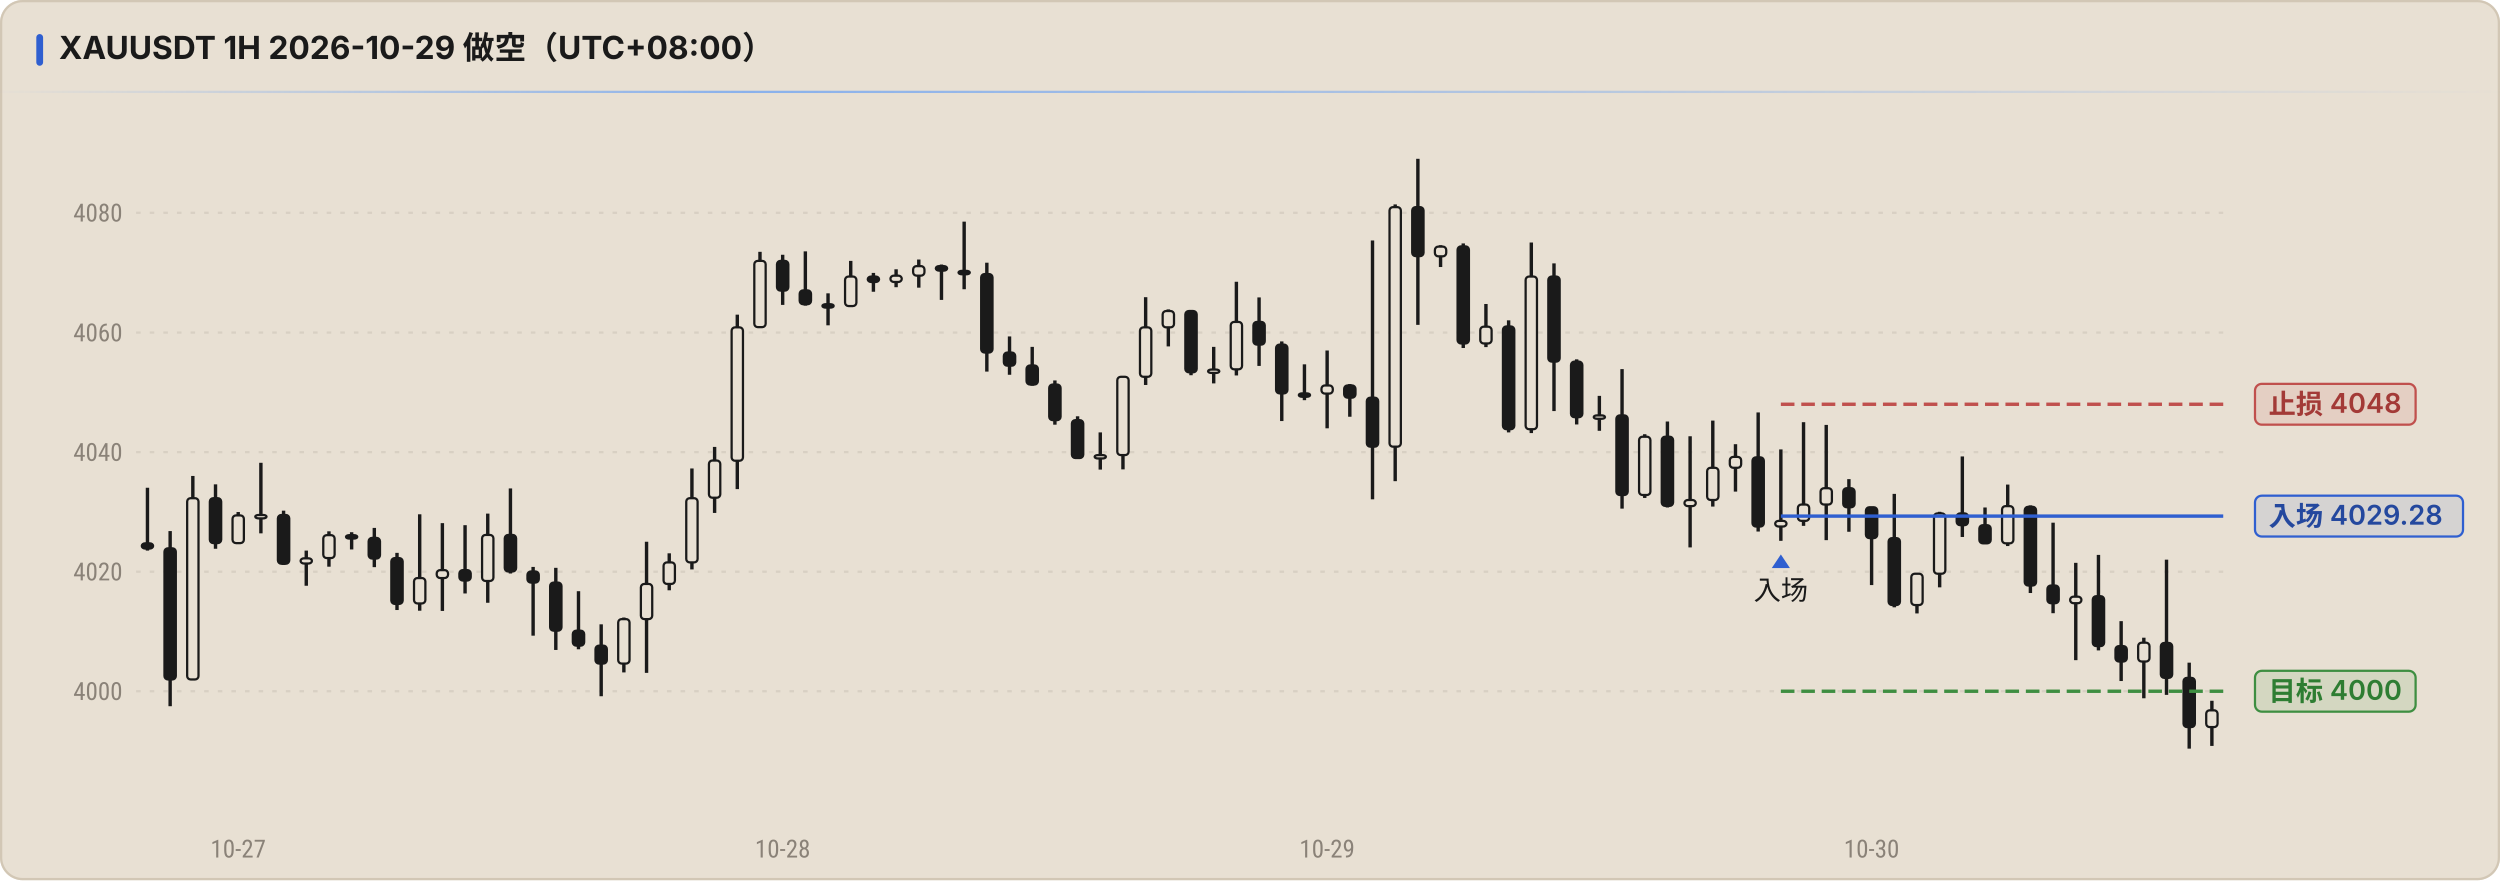
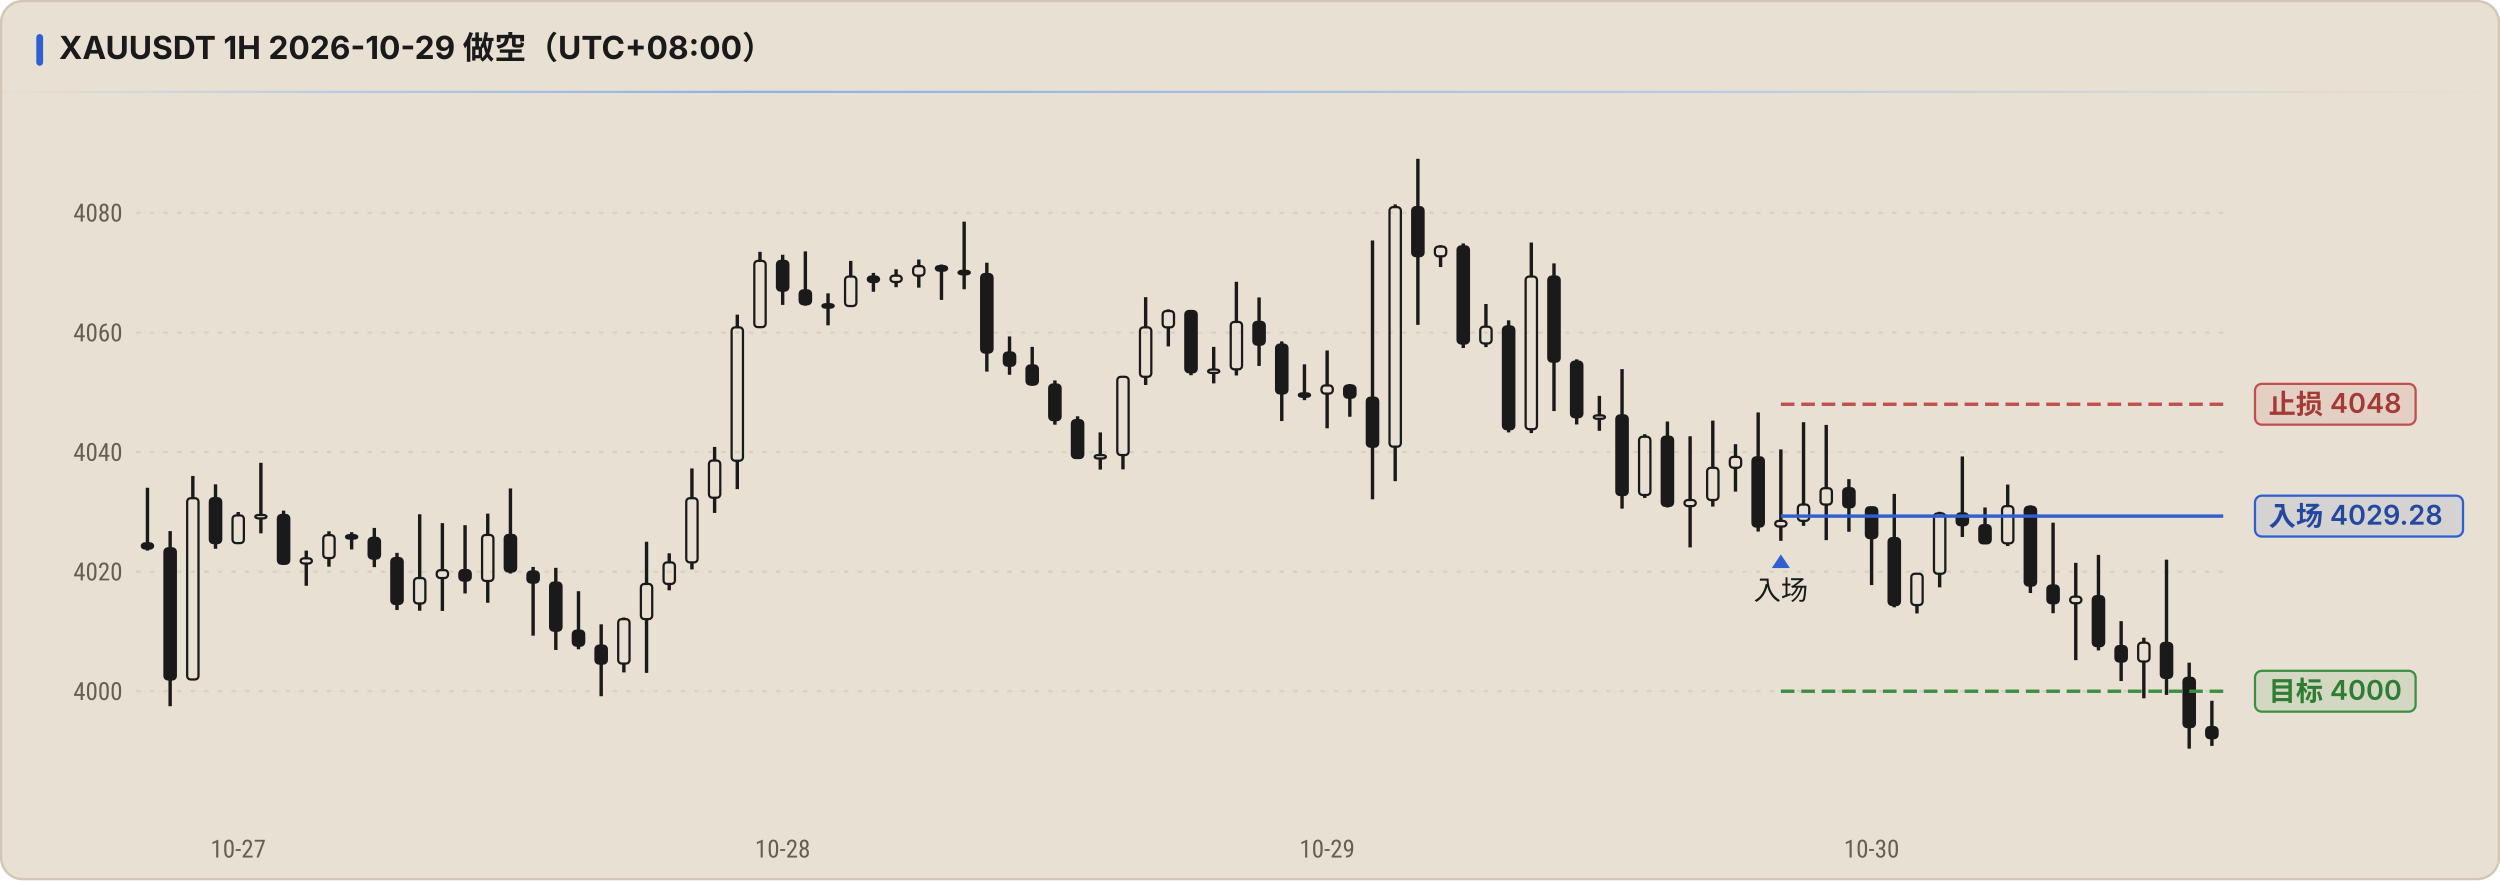
<svg xmlns="http://www.w3.org/2000/svg" width="1102" height="388" viewBox="0 0 1102 388" role="img" aria-label="XAUUSDT 1H  2026-10-29 做空（UTC+08:00）">
  <style>
  .bg { fill: url(#bg); }
  .bg-grid { stroke: none; }
  .frame { fill: none; stroke: #d2c7b5; }
  .title-mark { fill: #2f5fd0; }
  .title { fill: #1a1a1a; font-weight: 650; font-size: 14px; }
  text { font-family: -apple-system, BlinkMacSystemFont, 'PingFang SC', 'Microsoft YaHei', sans-serif; font-size: 12px; fill: #1a1a1a; paint-order: stroke; stroke: #e8e0d3; stroke-width: 3px; stroke-linejoin: round; }
  .muted { fill: #5e564b; }
  .wick { stroke-width: 1.5; }
-   .up { fill: #e8e0d3; stroke: #1a1a1a; }
+   .up { fill: none; stroke: #1a1a1a; }
  .down { fill: #1a1a1a; stroke: #1a1a1a; }
  .z-bull { fill: rgba(62, 142, 65, 0.24); stroke: none; }
  .z-bear { fill: rgba(192, 80, 77, 0.24); stroke: none; }
  .z-neutral { fill: rgba(94, 86, 75, 0.08); stroke: rgba(94, 86, 75, 0.3); stroke-dasharray: 2 3; }
-   .z-accent { fill: rgba(47, 95, 208, 0.24); stroke: none; }
+   .z-accent { fill: rgba(212, 160, 60, 0.24); stroke: none; }
  .l-neutral { stroke: #8a8278; stroke-dasharray: 4 3; }
  .l-stop { stroke: #c0504d; stroke-dasharray: 6 3; }
  .l-target { stroke: #3e8e41; stroke-dasharray: 6 3; }
  .l-entry { stroke: #2f5fd0; }
  .bracket { stroke: #8a8278; fill: none; }
  .grid { stroke: rgba(94, 86, 75, 0.12); stroke-dasharray: 2 4; }
-   .tick { font-family: 'DIN Alternate', 'Bahnschrift', 'Roboto Condensed', sans-serif; font-size: 11px; fill: #8a8278; stroke: none; }
+   .tick { font-family: 'DIN Alternate', 'Bahnschrift', 'Roboto Condensed', sans-serif; font-size: 11px; fill: #665e53; stroke: none; }
  .arrow { fill: #2f5fd0; stroke: none; }
  .tag rect { stroke-width: 1; }
  .tag text { stroke: none; font-weight: 600; }
  .t-neutral rect { fill: rgba(94, 86, 75, 0.1); stroke: rgba(94, 86, 75, 0.4); }
  .t-neutral text { fill: #5e564b; }
  .t-stop rect, .t-bear rect { fill: rgba(192, 80, 77, 0.12); stroke: #c0504d; }
  .t-stop text, .t-bear text { fill: #a33a37; }
  .t-target rect, .t-bull rect { fill: rgba(62, 142, 65, 0.12); stroke: #3e8e41; }
  .t-target text, .t-bull text { fill: #2e7d32; }
  .t-entry rect, .t-accent rect { fill: rgba(47, 95, 208, 0.1); stroke: #2f5fd0; }
  .t-entry text, .t-accent text { fill: #24489e; }
+   .t-key rect { fill: rgba(212, 160, 60, 0.14); stroke: #d4a03c; }
+   .t-key text { fill: #8a5a0e; }
  @media (prefers-color-scheme: dark) {
    .bg-grid { stroke: rgba(110, 160, 230, 0.06); }
    .frame { stroke: #1c2839; }
-     .title-mark { fill: #f0b44c; }
+     .title-mark { fill: #6c9cff; }
    .title, text { fill: #e3eaf4; }
    text { stroke: #0a111d; }
    .muted { fill: #a0b0c5; }
-     .up { fill: #0b1220; stroke: #c5d0de; }
+     .up { fill: none; stroke: #c5d0de; }
    .down { fill: #8a96a8; stroke: #8a96a8; }
    .z-bull { fill: rgba(92, 191, 96, 0.24); }
    .z-bear { fill: rgba(242, 85, 95, 0.24); }
    .z-neutral { fill: rgba(160, 176, 197, 0.08); stroke: rgba(160, 176, 197, 0.25); }
-     .z-accent { fill: rgba(240, 180, 76, 0.24); }
+     .z-accent { fill: rgba(224, 180, 90, 0.24); }
    .l-neutral, .bracket { stroke: #8293ab; }
    .l-stop { stroke: #f2555f; }
    .l-target { stroke: #5cbf60; }
-     .l-entry { stroke: #f0b44c; }
+     .l-entry { stroke: #6c9cff; }
    .grid { stroke: #182334; }
    .tick { fill: #70829b; }
-     .arrow { fill: #f0b44c; }
+     .arrow { fill: #6c9cff; }
    .t-neutral rect { fill: rgba(160, 176, 197, 0.1); stroke: rgba(160, 176, 197, 0.45); }
    .t-neutral text { fill: #c5d0de; }
    .t-stop rect, .t-bear rect { fill: rgba(242, 85, 95, 0.16); stroke: #f2555f; }
    .t-stop text, .t-bear text { fill: #ff8f98; }
    .t-target rect, .t-bull rect { fill: rgba(92, 191, 96, 0.16); stroke: #5cbf60; }
    .t-target text, .t-bull text { fill: #9fe0a2; }
-     .t-entry rect, .t-accent rect { fill: rgba(240, 180, 76, 0.16); stroke: #f0b44c; }
-     .t-entry text, .t-accent text { fill: #ffd38a; }
+     .t-entry rect, .t-accent rect { fill: rgba(108, 156, 255, 0.16); stroke: #6c9cff; }
+     .t-entry text, .t-accent text { fill: #b3ccff; }
+     .t-key rect { fill: rgba(224, 180, 90, 0.16); stroke: #e0b45a; }
+     .t-key text { fill: #ffd38a; }
  }
</style>
  <defs>
    <linearGradient id="bg" x1="0" y1="0" x2="0" y2="1">
      <stop offset="0" stop-color="#e8e0d3" />
      <stop offset="1" stop-color="#e8e0d3" />
    </linearGradient>
    <linearGradient id="edge" x1="0" y1="0" x2="1" y2="0">
      <stop offset="0" stop-color="#3d8bff" stop-opacity="0" />
      <stop offset="0.3" stop-color="#3d8bff" stop-opacity="0.55" />
      <stop offset="1" stop-color="#3d8bff" stop-opacity="0" />
    </linearGradient>
    <pattern id="paper" width="24" height="24" patternUnits="userSpaceOnUse">
      <path class="bg-grid" d="M24 0H0V24" fill="none" />
    </pattern>
    <filter id="glow" x="-50%" y="-10%" width="200%" height="120%">
      <feGaussianBlur stdDeviation="2.2" result="b" />
      <feMerge>
        <feMergeNode in="b" />
        <feMergeNode in="SourceGraphic" />
      </feMerge>
    </filter>
    <style>@media (prefers-color-scheme: dark) { #bg stop:first-child { stop-color: #0f1828; } #bg stop:last-child { stop-color: #070c16; } }</style>
  </defs>
  <rect class="bg" width="1102" height="388" rx="10" />
  <rect width="1102" height="388" rx="10" fill="url(#paper)" />
  <rect class="frame" x="0.5" y="0.5" width="1101" height="387" rx="9.5" />
  <rect fill="url(#edge)" x="0" y="40" width="1102" height="1" />
  <rect class="title-mark" x="16" y="15" width="3" height="14" rx="1.5" />
  <text class="title" x="26" y="26">XAUUSDT 1H  2026-10-29 做空（UTC+08:00）</text>
  <line class="grid" x1="60" x2="980" y1="304.7" y2="304.7" />
  <text class="tick" x="54" y="304.7" dy="0.35em" text-anchor="end">4000</text>
  <line class="grid" x1="60" x2="980" y1="252" y2="252" />
  <text class="tick" x="54" y="252" dy="0.35em" text-anchor="end">4020</text>
  <line class="grid" x1="60" x2="980" y1="199.3" y2="199.3" />
  <text class="tick" x="54" y="199.3" dy="0.35em" text-anchor="end">4040</text>
  <line class="grid" x1="60" x2="980" y1="146.6" y2="146.6" />
  <text class="tick" x="54" y="146.6" dy="0.35em" text-anchor="end">4060</text>
  <line class="grid" x1="60" x2="980" y1="93.8" y2="93.8" />
  <text class="tick" x="54" y="93.8" dy="0.35em" text-anchor="end">4080</text>
  <text class="tick" x="105" y="378" text-anchor="middle">10-27</text>
  <text class="tick" x="345" y="378" text-anchor="middle">10-28</text>
  <text class="tick" x="585" y="378" text-anchor="middle">10-29</text>
  <text class="tick" x="825" y="378" text-anchor="middle">10-30</text>
  <g class="candles">
-     <line class="wick down" x1="65" x2="65" y1="215" y2="242.7" />
+     <line class="wick down" x1="65" x2="65" y1="215" y2="239.5" />
+     <line class="wick down" x1="65" x2="65" y1="241.8" y2="242.7" />
    <rect class="down" x="62.5" y="239.5" width="5" height="2.3" rx="1.5" />
-     <line class="wick down" x1="75" x2="75" y1="234.1" y2="311.3" />
+     <line class="wick down" x1="75" x2="75" y1="234.1" y2="241.7" />
+     <line class="wick down" x1="75" x2="75" y1="299.5" y2="311.3" />
    <rect class="down" x="72.5" y="241.7" width="5" height="57.8" rx="1.5" />
-     <line class="wick up" x1="85" x2="85" y1="209.8" y2="299.5" />
+     <line class="wick up" x1="85" x2="85" y1="209.8" y2="219.6" />
+     <line class="wick up" x1="85" x2="85" y1="299.5" y2="299.5" />
    <rect class="up" x="82.5" y="219.6" width="5" height="79.9" rx="1.5" />
-     <line class="wick down" x1="95" x2="95" y1="213.5" y2="241.9" />
+     <line class="wick down" x1="95" x2="95" y1="213.5" y2="219.6" />
+     <line class="wick down" x1="95" x2="95" y1="239.4" y2="241.9" />
    <rect class="down" x="92.5" y="219.6" width="5" height="19.8" rx="1.5" />
-     <line class="wick up" x1="105" x2="105" y1="225.7" y2="239.4" />
+     <line class="wick up" x1="105" x2="105" y1="225.7" y2="227.2" />
+     <line class="wick up" x1="105" x2="105" y1="239.4" y2="239.4" />
    <rect class="up" x="102.5" y="227.2" width="5" height="12.2" rx="1.5" />
-     <line class="wick up" x1="115" x2="115" y1="204" y2="235.1" />
+     <line class="wick up" x1="115" x2="115" y1="204" y2="227" />
+     <line class="wick up" x1="115" x2="115" y1="228.5" y2="235.1" />
    <rect class="up" x="112.5" y="227" width="5" height="1.5" rx="1.5" />
-     <line class="wick down" x1="125" x2="125" y1="225.1" y2="249" />
+     <line class="wick down" x1="125" x2="125" y1="225.1" y2="227" />
+     <line class="wick down" x1="125" x2="125" y1="248.5" y2="249" />
    <rect class="down" x="122.5" y="227" width="5" height="21.5" rx="1.5" />
-     <line class="wick up" x1="135" x2="135" y1="242.7" y2="258.2" />
+     <line class="wick up" x1="135" x2="135" y1="242.7" y2="246.1" />
+     <line class="wick up" x1="135" x2="135" y1="248.4" y2="258.2" />
    <rect class="up" x="132.5" y="246.1" width="5" height="2.3" rx="1.5" />
-     <line class="wick up" x1="145" x2="145" y1="234.2" y2="249.8" />
+     <line class="wick up" x1="145" x2="145" y1="234.2" y2="235.9" />
+     <line class="wick up" x1="145" x2="145" y1="246" y2="249.8" />
    <rect class="up" x="142.5" y="235.9" width="5" height="10.1" rx="1.5" />
-     <line class="wick down" x1="155" x2="155" y1="234.6" y2="242.2" />
+     <line class="wick down" x1="155" x2="155" y1="234.6" y2="235.9" />
+     <line class="wick down" x1="155" x2="155" y1="237.4" y2="242.2" />
    <rect class="down" x="152.5" y="235.9" width="5" height="1.5" rx="1.5" />
-     <line class="wick down" x1="165" x2="165" y1="232.7" y2="250" />
+     <line class="wick down" x1="165" x2="165" y1="232.7" y2="237.1" />
+     <line class="wick down" x1="165" x2="165" y1="246.2" y2="250" />
    <rect class="down" x="162.5" y="237.1" width="5" height="9.1" rx="1.5" />
-     <line class="wick down" x1="175" x2="175" y1="243.7" y2="268.9" />
+     <line class="wick down" x1="175" x2="175" y1="243.7" y2="246" />
+     <line class="wick down" x1="175" x2="175" y1="266.2" y2="268.9" />
    <rect class="down" x="172.5" y="246" width="5" height="20.2" rx="1.5" />
-     <line class="wick up" x1="185" x2="185" y1="226.7" y2="269.2" />
+     <line class="wick up" x1="185" x2="185" y1="226.7" y2="254.8" />
+     <line class="wick up" x1="185" x2="185" y1="266" y2="269.2" />
    <rect class="up" x="182.5" y="254.8" width="5" height="11.2" rx="1.5" />
-     <line class="wick up" x1="195" x2="195" y1="230.6" y2="269.3" />
+     <line class="wick up" x1="195" x2="195" y1="230.6" y2="251.3" />
+     <line class="wick up" x1="195" x2="195" y1="254.8" y2="269.3" />
    <rect class="up" x="192.5" y="251.3" width="5" height="3.5" rx="1.5" />
-     <line class="wick down" x1="205" x2="205" y1="231.5" y2="261.6" />
+     <line class="wick down" x1="205" x2="205" y1="231.5" y2="251.3" />
+     <line class="wick down" x1="205" x2="205" y1="255.9" y2="261.6" />
    <rect class="down" x="202.5" y="251.3" width="5" height="4.6" rx="1.5" />
-     <line class="wick up" x1="215" x2="215" y1="226.4" y2="265.7" />
+     <line class="wick up" x1="215" x2="215" y1="226.4" y2="235.8" />
+     <line class="wick up" x1="215" x2="215" y1="256.1" y2="265.7" />
    <rect class="up" x="212.5" y="235.8" width="5" height="20.3" rx="1.5" />
-     <line class="wick down" x1="225" x2="225" y1="215.3" y2="252.8" />
+     <line class="wick down" x1="225" x2="225" y1="215.3" y2="235.8" />
+     <line class="wick down" x1="225" x2="225" y1="251.9" y2="252.8" />
    <rect class="down" x="222.5" y="235.8" width="5" height="16.1" rx="1.5" />
-     <line class="wick down" x1="235" x2="235" y1="249.9" y2="280.2" />
+     <line class="wick down" x1="235" x2="235" y1="249.9" y2="251.9" />
+     <line class="wick down" x1="235" x2="235" y1="256.8" y2="280.2" />
    <rect class="down" x="232.5" y="251.9" width="5" height="4.9" rx="1.5" />
-     <line class="wick down" x1="245" x2="245" y1="250.3" y2="286.5" />
+     <line class="wick down" x1="245" x2="245" y1="250.3" y2="256.8" />
+     <line class="wick down" x1="245" x2="245" y1="278" y2="286.5" />
    <rect class="down" x="242.5" y="256.8" width="5" height="21.2" rx="1.5" />
-     <line class="wick down" x1="255" x2="255" y1="260.6" y2="286.2" />
+     <line class="wick down" x1="255" x2="255" y1="260.6" y2="278" />
+     <line class="wick down" x1="255" x2="255" y1="284.6" y2="286.2" />
    <rect class="down" x="252.5" y="278" width="5" height="6.6" rx="1.5" />
-     <line class="wick down" x1="265" x2="265" y1="275.2" y2="306.9" />
+     <line class="wick down" x1="265" x2="265" y1="275.2" y2="284.6" />
+     <line class="wick down" x1="265" x2="265" y1="292.5" y2="306.9" />
    <rect class="down" x="262.5" y="284.6" width="5" height="7.9" rx="1.5" />
-     <line class="wick up" x1="275" x2="275" y1="272.2" y2="296.4" />
+     <line class="wick up" x1="275" x2="275" y1="272.2" y2="272.9" />
+     <line class="wick up" x1="275" x2="275" y1="292.5" y2="296.4" />
    <rect class="up" x="272.5" y="272.9" width="5" height="19.6" rx="1.5" />
-     <line class="wick up" x1="285" x2="285" y1="238.8" y2="296.6" />
+     <line class="wick up" x1="285" x2="285" y1="238.8" y2="257.4" />
+     <line class="wick up" x1="285" x2="285" y1="272.9" y2="296.6" />
    <rect class="up" x="282.5" y="257.4" width="5" height="15.5" rx="1.5" />
-     <line class="wick up" x1="295" x2="295" y1="243.9" y2="260.2" />
+     <line class="wick up" x1="295" x2="295" y1="243.9" y2="247.9" />
+     <line class="wick up" x1="295" x2="295" y1="257.4" y2="260.2" />
    <rect class="up" x="292.5" y="247.9" width="5" height="9.5" rx="1.5" />
-     <line class="wick up" x1="305" x2="305" y1="206.5" y2="251" />
+     <line class="wick up" x1="305" x2="305" y1="206.5" y2="219.6" />
+     <line class="wick up" x1="305" x2="305" y1="247.9" y2="251" />
    <rect class="up" x="302.5" y="219.6" width="5" height="28.3" rx="1.5" />
-     <line class="wick up" x1="315" x2="315" y1="197" y2="226.1" />
+     <line class="wick up" x1="315" x2="315" y1="197" y2="203" />
+     <line class="wick up" x1="315" x2="315" y1="219.4" y2="226.1" />
    <rect class="up" x="312.5" y="203" width="5" height="16.4" rx="1.5" />
-     <line class="wick up" x1="325" x2="325" y1="138.7" y2="215.6" />
+     <line class="wick up" x1="325" x2="325" y1="138.7" y2="144.3" />
+     <line class="wick up" x1="325" x2="325" y1="203.1" y2="215.6" />
    <rect class="up" x="322.5" y="144.3" width="5" height="58.8" rx="1.5" />
-     <line class="wick up" x1="335" x2="335" y1="111" y2="144.2" />
+     <line class="wick up" x1="335" x2="335" y1="111" y2="115" />
+     <line class="wick up" x1="335" x2="335" y1="144.2" y2="144.2" />
    <rect class="up" x="332.5" y="115" width="5" height="29.2" rx="1.5" />
-     <line class="wick down" x1="345" x2="345" y1="112.3" y2="134.4" />
+     <line class="wick down" x1="345" x2="345" y1="112.3" y2="115" />
+     <line class="wick down" x1="345" x2="345" y1="128.1" y2="134.4" />
    <rect class="down" x="342.5" y="115" width="5" height="13.1" rx="1.5" />
-     <line class="wick down" x1="355" x2="355" y1="110.8" y2="134.7" />
+     <line class="wick down" x1="355" x2="355" y1="110.8" y2="128" />
+     <line class="wick down" x1="355" x2="355" y1="134.1" y2="134.7" />
    <rect class="down" x="352.5" y="128" width="5" height="6.1" rx="1.5" />
-     <line class="wick down" x1="365" x2="365" y1="129.3" y2="143.4" />
+     <line class="wick down" x1="365" x2="365" y1="129.3" y2="134.1" />
+     <line class="wick down" x1="365" x2="365" y1="135.6" y2="143.4" />
    <rect class="down" x="362.5" y="134.1" width="5" height="1.5" rx="1.5" />
-     <line class="wick up" x1="375" x2="375" y1="115" y2="134.9" />
+     <line class="wick up" x1="375" x2="375" y1="115" y2="121.9" />
+     <line class="wick up" x1="375" x2="375" y1="134.9" y2="134.9" />
    <rect class="up" x="372.5" y="121.9" width="5" height="13" rx="1.5" />
-     <line class="wick down" x1="385" x2="385" y1="120.3" y2="128.6" />
+     <line class="wick down" x1="385" x2="385" y1="120.3" y2="121.9" />
+     <line class="wick down" x1="385" x2="385" y1="124.3" y2="128.6" />
    <rect class="down" x="382.5" y="121.9" width="5" height="2.4" rx="1.5" />
-     <line class="wick up" x1="395" x2="395" y1="118.7" y2="126.6" />
+     <line class="wick up" x1="395" x2="395" y1="118.7" y2="121.5" />
+     <line class="wick up" x1="395" x2="395" y1="124.3" y2="126.6" />
    <rect class="up" x="392.5" y="121.5" width="5" height="2.8" rx="1.5" />
-     <line class="wick up" x1="405" x2="405" y1="114.4" y2="126.8" />
+     <line class="wick up" x1="405" x2="405" y1="114.4" y2="117.3" />
+     <line class="wick up" x1="405" x2="405" y1="121.5" y2="126.8" />
    <rect class="up" x="402.5" y="117.3" width="5" height="4.2" rx="1.5" />
-     <line class="wick down" x1="415" x2="415" y1="116.6" y2="132.2" />
+     <line class="wick down" x1="415" x2="415" y1="116.6" y2="117.3" />
+     <line class="wick down" x1="415" x2="415" y1="119.3" y2="132.2" />
    <rect class="down" x="412.5" y="117.3" width="5" height="2" rx="1.5" />
-     <line class="wick down" x1="425" x2="425" y1="97.7" y2="127.5" />
+     <line class="wick down" x1="425" x2="425" y1="97.7" y2="119.4" />
+     <line class="wick down" x1="425" x2="425" y1="120.9" y2="127.5" />
    <rect class="down" x="422.5" y="119.4" width="5" height="1.5" rx="1.5" />
-     <line class="wick down" x1="435" x2="435" y1="115.8" y2="163.8" />
+     <line class="wick down" x1="435" x2="435" y1="115.8" y2="120.8" />
+     <line class="wick down" x1="435" x2="435" y1="155.4" y2="163.8" />
    <rect class="down" x="432.5" y="120.8" width="5" height="34.6" rx="1.5" />
-     <line class="wick down" x1="445" x2="445" y1="148.3" y2="165.2" />
+     <line class="wick down" x1="445" x2="445" y1="148.3" y2="155.4" />
+     <line class="wick down" x1="445" x2="445" y1="161.2" y2="165.2" />
    <rect class="down" x="442.5" y="155.4" width="5" height="5.8" rx="1.5" />
-     <line class="wick down" x1="455" x2="455" y1="152.9" y2="170" />
+     <line class="wick down" x1="455" x2="455" y1="152.9" y2="161.1" />
+     <line class="wick down" x1="455" x2="455" y1="169.5" y2="170" />
    <rect class="down" x="452.5" y="161.1" width="5" height="8.4" rx="1.5" />
-     <line class="wick down" x1="465" x2="465" y1="167.7" y2="187.2" />
+     <line class="wick down" x1="465" x2="465" y1="167.7" y2="169.5" />
+     <line class="wick down" x1="465" x2="465" y1="185.2" y2="187.2" />
    <rect class="down" x="462.5" y="169.5" width="5" height="15.7" rx="1.5" />
-     <line class="wick down" x1="475" x2="475" y1="183.5" y2="202.2" />
+     <line class="wick down" x1="475" x2="475" y1="183.5" y2="185.2" />
+     <line class="wick down" x1="475" x2="475" y1="201.9" y2="202.2" />
    <rect class="down" x="472.5" y="185.2" width="5" height="16.7" rx="1.5" />
-     <line class="wick up" x1="485" x2="485" y1="190.6" y2="207" />
+     <line class="wick up" x1="485" x2="485" y1="190.6" y2="200.6" />
+     <line class="wick up" x1="485" x2="485" y1="202.1" y2="207" />
    <rect class="up" x="482.5" y="200.6" width="5" height="1.5" rx="1.5" />
-     <line class="wick up" x1="495" x2="495" y1="165.8" y2="206.9" />
+     <line class="wick up" x1="495" x2="495" y1="165.8" y2="166.1" />
+     <line class="wick up" x1="495" x2="495" y1="200.6" y2="206.9" />
    <rect class="up" x="492.5" y="166.1" width="5" height="34.5" rx="1.5" />
-     <line class="wick up" x1="505" x2="505" y1="131" y2="169.7" />
+     <line class="wick up" x1="505" x2="505" y1="131" y2="144.3" />
+     <line class="wick up" x1="505" x2="505" y1="166.1" y2="169.7" />
    <rect class="up" x="502.5" y="144.3" width="5" height="21.8" rx="1.5" />
-     <line class="wick up" x1="515" x2="515" y1="136.4" y2="152.7" />
+     <line class="wick up" x1="515" x2="515" y1="136.4" y2="137.1" />
+     <line class="wick up" x1="515" x2="515" y1="144.3" y2="152.7" />
    <rect class="up" x="512.5" y="137.1" width="5" height="7.2" rx="1.5" />
-     <line class="wick down" x1="525" x2="525" y1="137.1" y2="165.4" />
+     <line class="wick down" x1="525" x2="525" y1="137.1" y2="137.1" />
+     <line class="wick down" x1="525" x2="525" y1="164.1" y2="165.4" />
    <rect class="down" x="522.5" y="137.1" width="5" height="27" rx="1.5" />
-     <line class="wick up" x1="535" x2="535" y1="152.9" y2="169" />
+     <line class="wick up" x1="535" x2="535" y1="152.9" y2="162.9" />
+     <line class="wick up" x1="535" x2="535" y1="164.4" y2="169" />
    <rect class="up" x="532.5" y="162.9" width="5" height="1.5" rx="1.5" />
-     <line class="wick up" x1="545" x2="545" y1="124.2" y2="165.5" />
+     <line class="wick up" x1="545" x2="545" y1="124.2" y2="141.9" />
+     <line class="wick up" x1="545" x2="545" y1="162.8" y2="165.5" />
    <rect class="up" x="542.5" y="141.9" width="5" height="20.9" rx="1.5" />
-     <line class="wick down" x1="555" x2="555" y1="131.1" y2="161.3" />
+     <line class="wick down" x1="555" x2="555" y1="131.1" y2="141.9" />
+     <line class="wick down" x1="555" x2="555" y1="151.9" y2="161.3" />
    <rect class="down" x="552.5" y="141.9" width="5" height="10" rx="1.5" />
-     <line class="wick down" x1="565" x2="565" y1="150.5" y2="185.6" />
+     <line class="wick down" x1="565" x2="565" y1="150.5" y2="151.9" />
+     <line class="wick down" x1="565" x2="565" y1="173.4" y2="185.6" />
    <rect class="down" x="562.5" y="151.9" width="5" height="21.5" rx="1.5" />
-     <line class="wick down" x1="575" x2="575" y1="160.6" y2="176.4" />
+     <line class="wick down" x1="575" x2="575" y1="160.6" y2="173.4" />
+     <line class="wick down" x1="575" x2="575" y1="174.9" y2="176.4" />
    <rect class="down" x="572.5" y="173.4" width="5" height="1.5" rx="1.5" />
-     <line class="wick up" x1="585" x2="585" y1="154.5" y2="188.8" />
+     <line class="wick up" x1="585" x2="585" y1="154.5" y2="169.9" />
+     <line class="wick up" x1="585" x2="585" y1="173.5" y2="188.8" />
    <rect class="up" x="582.5" y="169.9" width="5" height="3.6" rx="1.5" />
-     <line class="wick down" x1="595" x2="595" y1="169.3" y2="183.7" />
+     <line class="wick down" x1="595" x2="595" y1="169.3" y2="169.9" />
+     <line class="wick down" x1="595" x2="595" y1="175.3" y2="183.7" />
    <rect class="down" x="592.5" y="169.9" width="5" height="5.4" rx="1.5" />
-     <line class="wick down" x1="605" x2="605" y1="106" y2="220.1" />
+     <line class="wick down" x1="605" x2="605" y1="106" y2="175.3" />
+     <line class="wick down" x1="605" x2="605" y1="196.9" y2="220.1" />
    <rect class="down" x="602.5" y="175.3" width="5" height="21.6" rx="1.5" />
-     <line class="wick up" x1="615" x2="615" y1="90.1" y2="212.1" />
+     <line class="wick up" x1="615" x2="615" y1="90.1" y2="91.3" />
+     <line class="wick up" x1="615" x2="615" y1="196.9" y2="212.1" />
    <rect class="up" x="612.5" y="91.3" width="5" height="105.6" rx="1.5" />
-     <line class="wick down" x1="625" x2="625" y1="70" y2="143.2" />
+     <line class="wick down" x1="625" x2="625" y1="70" y2="91.3" />
+     <line class="wick down" x1="625" x2="625" y1="112.9" y2="143.2" />
    <rect class="down" x="622.5" y="91.3" width="5" height="21.6" rx="1.5" />
-     <line class="wick up" x1="635" x2="635" y1="108.1" y2="117.7" />
+     <line class="wick up" x1="635" x2="635" y1="108.1" y2="108.7" />
+     <line class="wick up" x1="635" x2="635" y1="113" y2="117.7" />
    <rect class="up" x="632.5" y="108.7" width="5" height="4.3" rx="1.5" />
-     <line class="wick down" x1="645" x2="645" y1="107.3" y2="153.4" />
+     <line class="wick down" x1="645" x2="645" y1="107.3" y2="108.6" />
+     <line class="wick down" x1="645" x2="645" y1="151.4" y2="153.4" />
    <rect class="down" x="642.5" y="108.6" width="5" height="42.8" rx="1.5" />
-     <line class="wick up" x1="655" x2="655" y1="134" y2="153" />
+     <line class="wick up" x1="655" x2="655" y1="134" y2="144" />
+     <line class="wick up" x1="655" x2="655" y1="151.4" y2="153" />
    <rect class="up" x="652.5" y="144" width="5" height="7.4" rx="1.5" />
-     <line class="wick down" x1="665" x2="665" y1="141.2" y2="190.6" />
+     <line class="wick down" x1="665" x2="665" y1="141.2" y2="143.9" />
+     <line class="wick down" x1="665" x2="665" y1="189.2" y2="190.6" />
    <rect class="down" x="662.5" y="143.9" width="5" height="45.3" rx="1.5" />
-     <line class="wick up" x1="675" x2="675" y1="106.9" y2="190.9" />
+     <line class="wick up" x1="675" x2="675" y1="106.9" y2="121.9" />
+     <line class="wick up" x1="675" x2="675" y1="189.2" y2="190.9" />
    <rect class="up" x="672.5" y="121.9" width="5" height="67.3" rx="1.5" />
-     <line class="wick down" x1="685" x2="685" y1="116.1" y2="181.2" />
+     <line class="wick down" x1="685" x2="685" y1="116.1" y2="121.9" />
+     <line class="wick down" x1="685" x2="685" y1="159.4" y2="181.2" />
    <rect class="down" x="682.5" y="121.9" width="5" height="37.5" rx="1.5" />
-     <line class="wick down" x1="695" x2="695" y1="158.4" y2="187.1" />
+     <line class="wick down" x1="695" x2="695" y1="158.4" y2="159.4" />
+     <line class="wick down" x1="695" x2="695" y1="183.9" y2="187.1" />
    <rect class="down" x="692.5" y="159.4" width="5" height="24.5" rx="1.5" />
-     <line class="wick up" x1="705" x2="705" y1="174.5" y2="189.9" />
+     <line class="wick up" x1="705" x2="705" y1="174.5" y2="183.1" />
+     <line class="wick up" x1="705" x2="705" y1="184.6" y2="189.9" />
    <rect class="up" x="702.5" y="183.1" width="5" height="1.5" rx="1.5" />
-     <line class="wick down" x1="715" x2="715" y1="162.7" y2="224.2" />
+     <line class="wick down" x1="715" x2="715" y1="162.7" y2="183.1" />
+     <line class="wick down" x1="715" x2="715" y1="218.2" y2="224.2" />
    <rect class="down" x="712.5" y="183.1" width="5" height="35.1" rx="1.5" />
-     <line class="wick up" x1="725" x2="725" y1="191.4" y2="219.5" />
+     <line class="wick up" x1="725" x2="725" y1="191.4" y2="192.5" />
+     <line class="wick up" x1="725" x2="725" y1="218.2" y2="219.5" />
    <rect class="up" x="722.5" y="192.5" width="5" height="25.7" rx="1.5" />
-     <line class="wick down" x1="735" x2="735" y1="185.8" y2="223.7" />
+     <line class="wick down" x1="735" x2="735" y1="185.8" y2="192.5" />
+     <line class="wick down" x1="735" x2="735" y1="223" y2="223.7" />
    <rect class="down" x="732.5" y="192.5" width="5" height="30.5" rx="1.5" />
-     <line class="wick up" x1="745" x2="745" y1="192.3" y2="241.3" />
+     <line class="wick up" x1="745" x2="745" y1="192.3" y2="220.4" />
+     <line class="wick up" x1="745" x2="745" y1="223.1" y2="241.3" />
    <rect class="up" x="742.5" y="220.4" width="5" height="2.7" rx="1.5" />
-     <line class="wick up" x1="755" x2="755" y1="185.4" y2="223.3" />
+     <line class="wick up" x1="755" x2="755" y1="185.4" y2="206.2" />
+     <line class="wick up" x1="755" x2="755" y1="220.4" y2="223.3" />
    <rect class="up" x="752.5" y="206.2" width="5" height="14.2" rx="1.5" />
-     <line class="wick up" x1="765" x2="765" y1="195.8" y2="216.7" />
+     <line class="wick up" x1="765" x2="765" y1="195.8" y2="201.4" />
+     <line class="wick up" x1="765" x2="765" y1="206.2" y2="216.7" />
    <rect class="up" x="762.5" y="201.4" width="5" height="4.8" rx="1.5" />
-     <line class="wick down" x1="775" x2="775" y1="181.8" y2="234.3" />
+     <line class="wick down" x1="775" x2="775" y1="181.8" y2="201.6" />
+     <line class="wick down" x1="775" x2="775" y1="232.1" y2="234.3" />
    <rect class="down" x="772.5" y="201.6" width="5" height="30.5" rx="1.5" />
-     <line class="wick up" x1="785" x2="785" y1="198.1" y2="238.4" />
+     <line class="wick up" x1="785" x2="785" y1="198.1" y2="229.6" />
+     <line class="wick up" x1="785" x2="785" y1="232.1" y2="238.4" />
    <rect class="up" x="782.5" y="229.6" width="5" height="2.5" rx="1.5" />
-     <line class="wick up" x1="795" x2="795" y1="186.1" y2="231.8" />
+     <line class="wick up" x1="795" x2="795" y1="186.1" y2="222.4" />
+     <line class="wick up" x1="795" x2="795" y1="229.6" y2="231.8" />
    <rect class="up" x="792.5" y="222.4" width="5" height="7.2" rx="1.5" />
-     <line class="wick up" x1="805" x2="805" y1="187.3" y2="238.1" />
+     <line class="wick up" x1="805" x2="805" y1="187.3" y2="215.2" />
+     <line class="wick up" x1="805" x2="805" y1="222.4" y2="238.1" />
    <rect class="up" x="802.5" y="215.2" width="5" height="7.2" rx="1.5" />
-     <line class="wick down" x1="815" x2="815" y1="211.2" y2="234.4" />
+     <line class="wick down" x1="815" x2="815" y1="211.2" y2="215.2" />
+     <line class="wick down" x1="815" x2="815" y1="223.6" y2="234.4" />
    <rect class="down" x="812.5" y="215.2" width="5" height="8.4" rx="1.5" />
-     <line class="wick down" x1="825" x2="825" y1="223.6" y2="257.9" />
+     <line class="wick down" x1="825" x2="825" y1="223.6" y2="223.6" />
+     <line class="wick down" x1="825" x2="825" y1="237.2" y2="257.9" />
    <rect class="down" x="822.5" y="223.6" width="5" height="13.6" rx="1.5" />
-     <line class="wick down" x1="835" x2="835" y1="217.7" y2="267.7" />
+     <line class="wick down" x1="835" x2="835" y1="217.7" y2="237.2" />
+     <line class="wick down" x1="835" x2="835" y1="266.7" y2="267.7" />
    <rect class="down" x="832.5" y="237.2" width="5" height="29.5" rx="1.5" />
-     <line class="wick up" x1="845" x2="845" y1="252.9" y2="270.4" />
+     <line class="wick up" x1="845" x2="845" y1="252.9" y2="252.9" />
+     <line class="wick up" x1="845" x2="845" y1="266.7" y2="270.4" />
    <rect class="up" x="842.5" y="252.9" width="5" height="13.8" rx="1.5" />
-     <line class="wick up" x1="855" x2="855" y1="225.6" y2="258.9" />
+     <line class="wick up" x1="855" x2="855" y1="225.6" y2="226.3" />
+     <line class="wick up" x1="855" x2="855" y1="252.9" y2="258.9" />
    <rect class="up" x="852.5" y="226.3" width="5" height="26.6" rx="1.5" />
-     <line class="wick down" x1="865" x2="865" y1="201.2" y2="236.7" />
+     <line class="wick down" x1="865" x2="865" y1="201.2" y2="226.3" />
+     <line class="wick down" x1="865" x2="865" y1="231.5" y2="236.7" />
    <rect class="down" x="862.5" y="226.3" width="5" height="5.2" rx="1.5" />
-     <line class="wick down" x1="875" x2="875" y1="223.7" y2="239.5" />
+     <line class="wick down" x1="875" x2="875" y1="223.7" y2="231.5" />
+     <line class="wick down" x1="875" x2="875" y1="239.5" y2="239.5" />
    <rect class="down" x="872.5" y="231.5" width="5" height="8" rx="1.5" />
-     <line class="wick up" x1="885" x2="885" y1="213.6" y2="240.7" />
+     <line class="wick up" x1="885" x2="885" y1="213.6" y2="223.1" />
+     <line class="wick up" x1="885" x2="885" y1="239.5" y2="240.7" />
    <rect class="up" x="882.5" y="223.1" width="5" height="16.4" rx="1.5" />
-     <line class="wick down" x1="895" x2="895" y1="222.8" y2="261.4" />
+     <line class="wick down" x1="895" x2="895" y1="222.8" y2="223.4" />
+     <line class="wick down" x1="895" x2="895" y1="258.1" y2="261.4" />
    <rect class="down" x="892.5" y="223.4" width="5" height="34.7" rx="1.5" />
-     <line class="wick down" x1="905" x2="905" y1="230.4" y2="270.3" />
+     <line class="wick down" x1="905" x2="905" y1="230.4" y2="258.1" />
+     <line class="wick down" x1="905" x2="905" y1="265.9" y2="270.3" />
    <rect class="down" x="902.5" y="258.1" width="5" height="7.8" rx="1.5" />
-     <line class="wick up" x1="915" x2="915" y1="248.1" y2="291" />
+     <line class="wick up" x1="915" x2="915" y1="248.1" y2="263" />
+     <line class="wick up" x1="915" x2="915" y1="265.9" y2="291" />
    <rect class="up" x="912.5" y="263" width="5" height="2.9" rx="1.5" />
-     <line class="wick down" x1="925" x2="925" y1="244.6" y2="286.7" />
+     <line class="wick down" x1="925" x2="925" y1="244.6" y2="262.8" />
+     <line class="wick down" x1="925" x2="925" y1="284.8" y2="286.7" />
    <rect class="down" x="922.5" y="262.8" width="5" height="22" rx="1.5" />
-     <line class="wick down" x1="935" x2="935" y1="273.8" y2="300.2" />
+     <line class="wick down" x1="935" x2="935" y1="273.8" y2="284.8" />
+     <line class="wick down" x1="935" x2="935" y1="291.6" y2="300.2" />
    <rect class="down" x="932.5" y="284.8" width="5" height="6.8" rx="1.5" />
-     <line class="wick up" x1="945" x2="945" y1="281.1" y2="307.8" />
+     <line class="wick up" x1="945" x2="945" y1="281.1" y2="283.3" />
+     <line class="wick up" x1="945" x2="945" y1="291.6" y2="307.8" />
    <rect class="up" x="942.5" y="283.3" width="5" height="8.3" rx="1.5" />
-     <line class="wick down" x1="955" x2="955" y1="246.7" y2="306.3" />
+     <line class="wick down" x1="955" x2="955" y1="246.7" y2="283.4" />
+     <line class="wick down" x1="955" x2="955" y1="298.8" y2="306.3" />
    <rect class="down" x="952.5" y="283.4" width="5" height="15.4" rx="1.5" />
-     <line class="wick down" x1="965" x2="965" y1="292.1" y2="330" />
+     <line class="wick down" x1="965" x2="965" y1="292.1" y2="298.8" />
+     <line class="wick down" x1="965" x2="965" y1="320.5" y2="330" />
    <rect class="down" x="962.5" y="298.8" width="5" height="21.7" rx="1.5" />
-     <line class="wick up" x1="975" x2="975" y1="308.9" y2="328.8" />
-     <rect class="up" x="972.5" y="313.1" width="5" height="7.4" rx="1.5" />
+     <line class="wick down" x1="975" x2="975" y1="308.9" y2="320.5" />
+     <line class="wick down" x1="975" x2="975" y1="325.4" y2="328.8" />
+     <rect class="down" x="972.5" y="320.5" width="5" height="4.9" rx="1.5" />
  </g>
  <line class="l-target" x1="785" x2="980" y1="304.7" y2="304.7" stroke-width="1.5" />
  <line class="l-stop" x1="785" x2="980" y1="178.2" y2="178.2" stroke-width="1.5" />
  <line class="l-entry" x1="785" x2="980" y1="227.5" y2="227.5" stroke-width="1.5" />
  <g class="tag t-target">
    <rect x="994" y="295.7" width="70.8" height="18" rx="3" />
    <text x="1000" y="304.7" dy="0.35em">目标 4000</text>
  </g>
  <g class="tag t-stop">
    <rect x="994" y="169.2" width="70.8" height="18" rx="3" />
    <text x="1000" y="178.2" dy="0.35em">止损 4048</text>
  </g>
  <g class="tag t-entry">
    <rect x="994" y="218.5" width="91.7" height="18" rx="3" />
    <text x="1000" y="227.5" dy="0.35em">入场 4029.28</text>
  </g>
  <path class="arrow" d="M785,244.4 l-4,6 h8 z" />
  <text x="785" y="264.4" text-anchor="middle">入场</text>
</svg>
